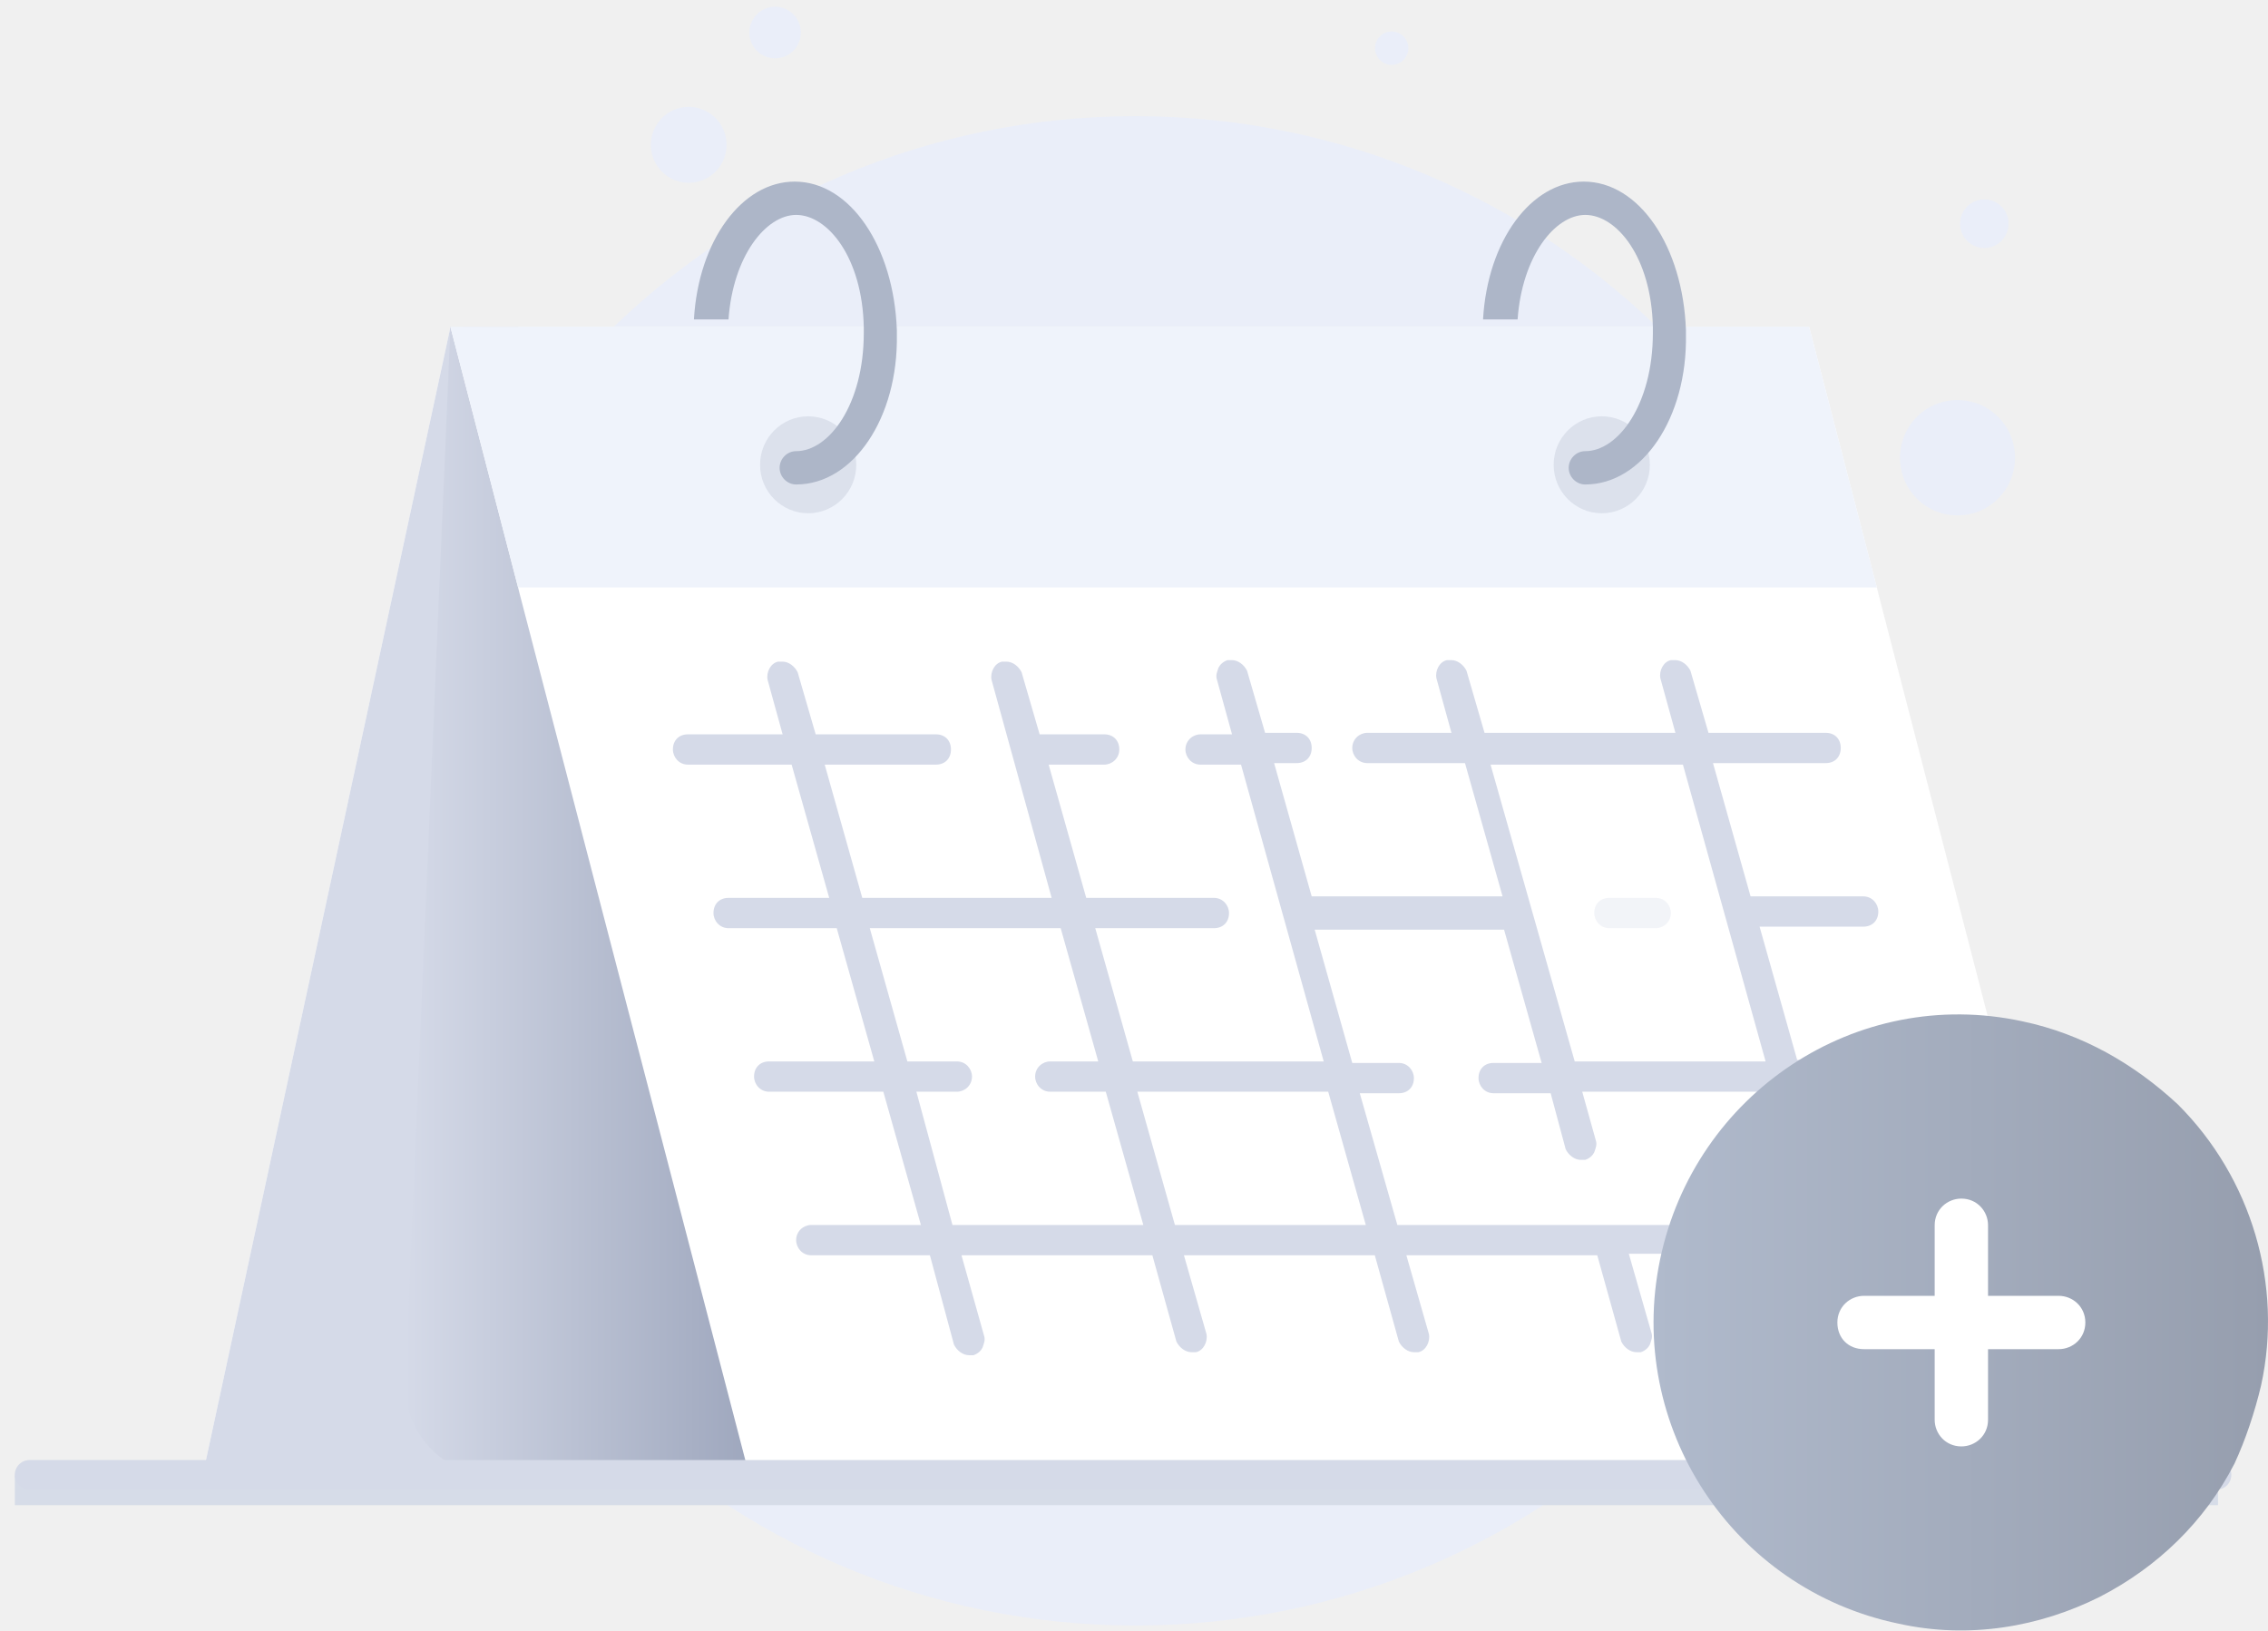
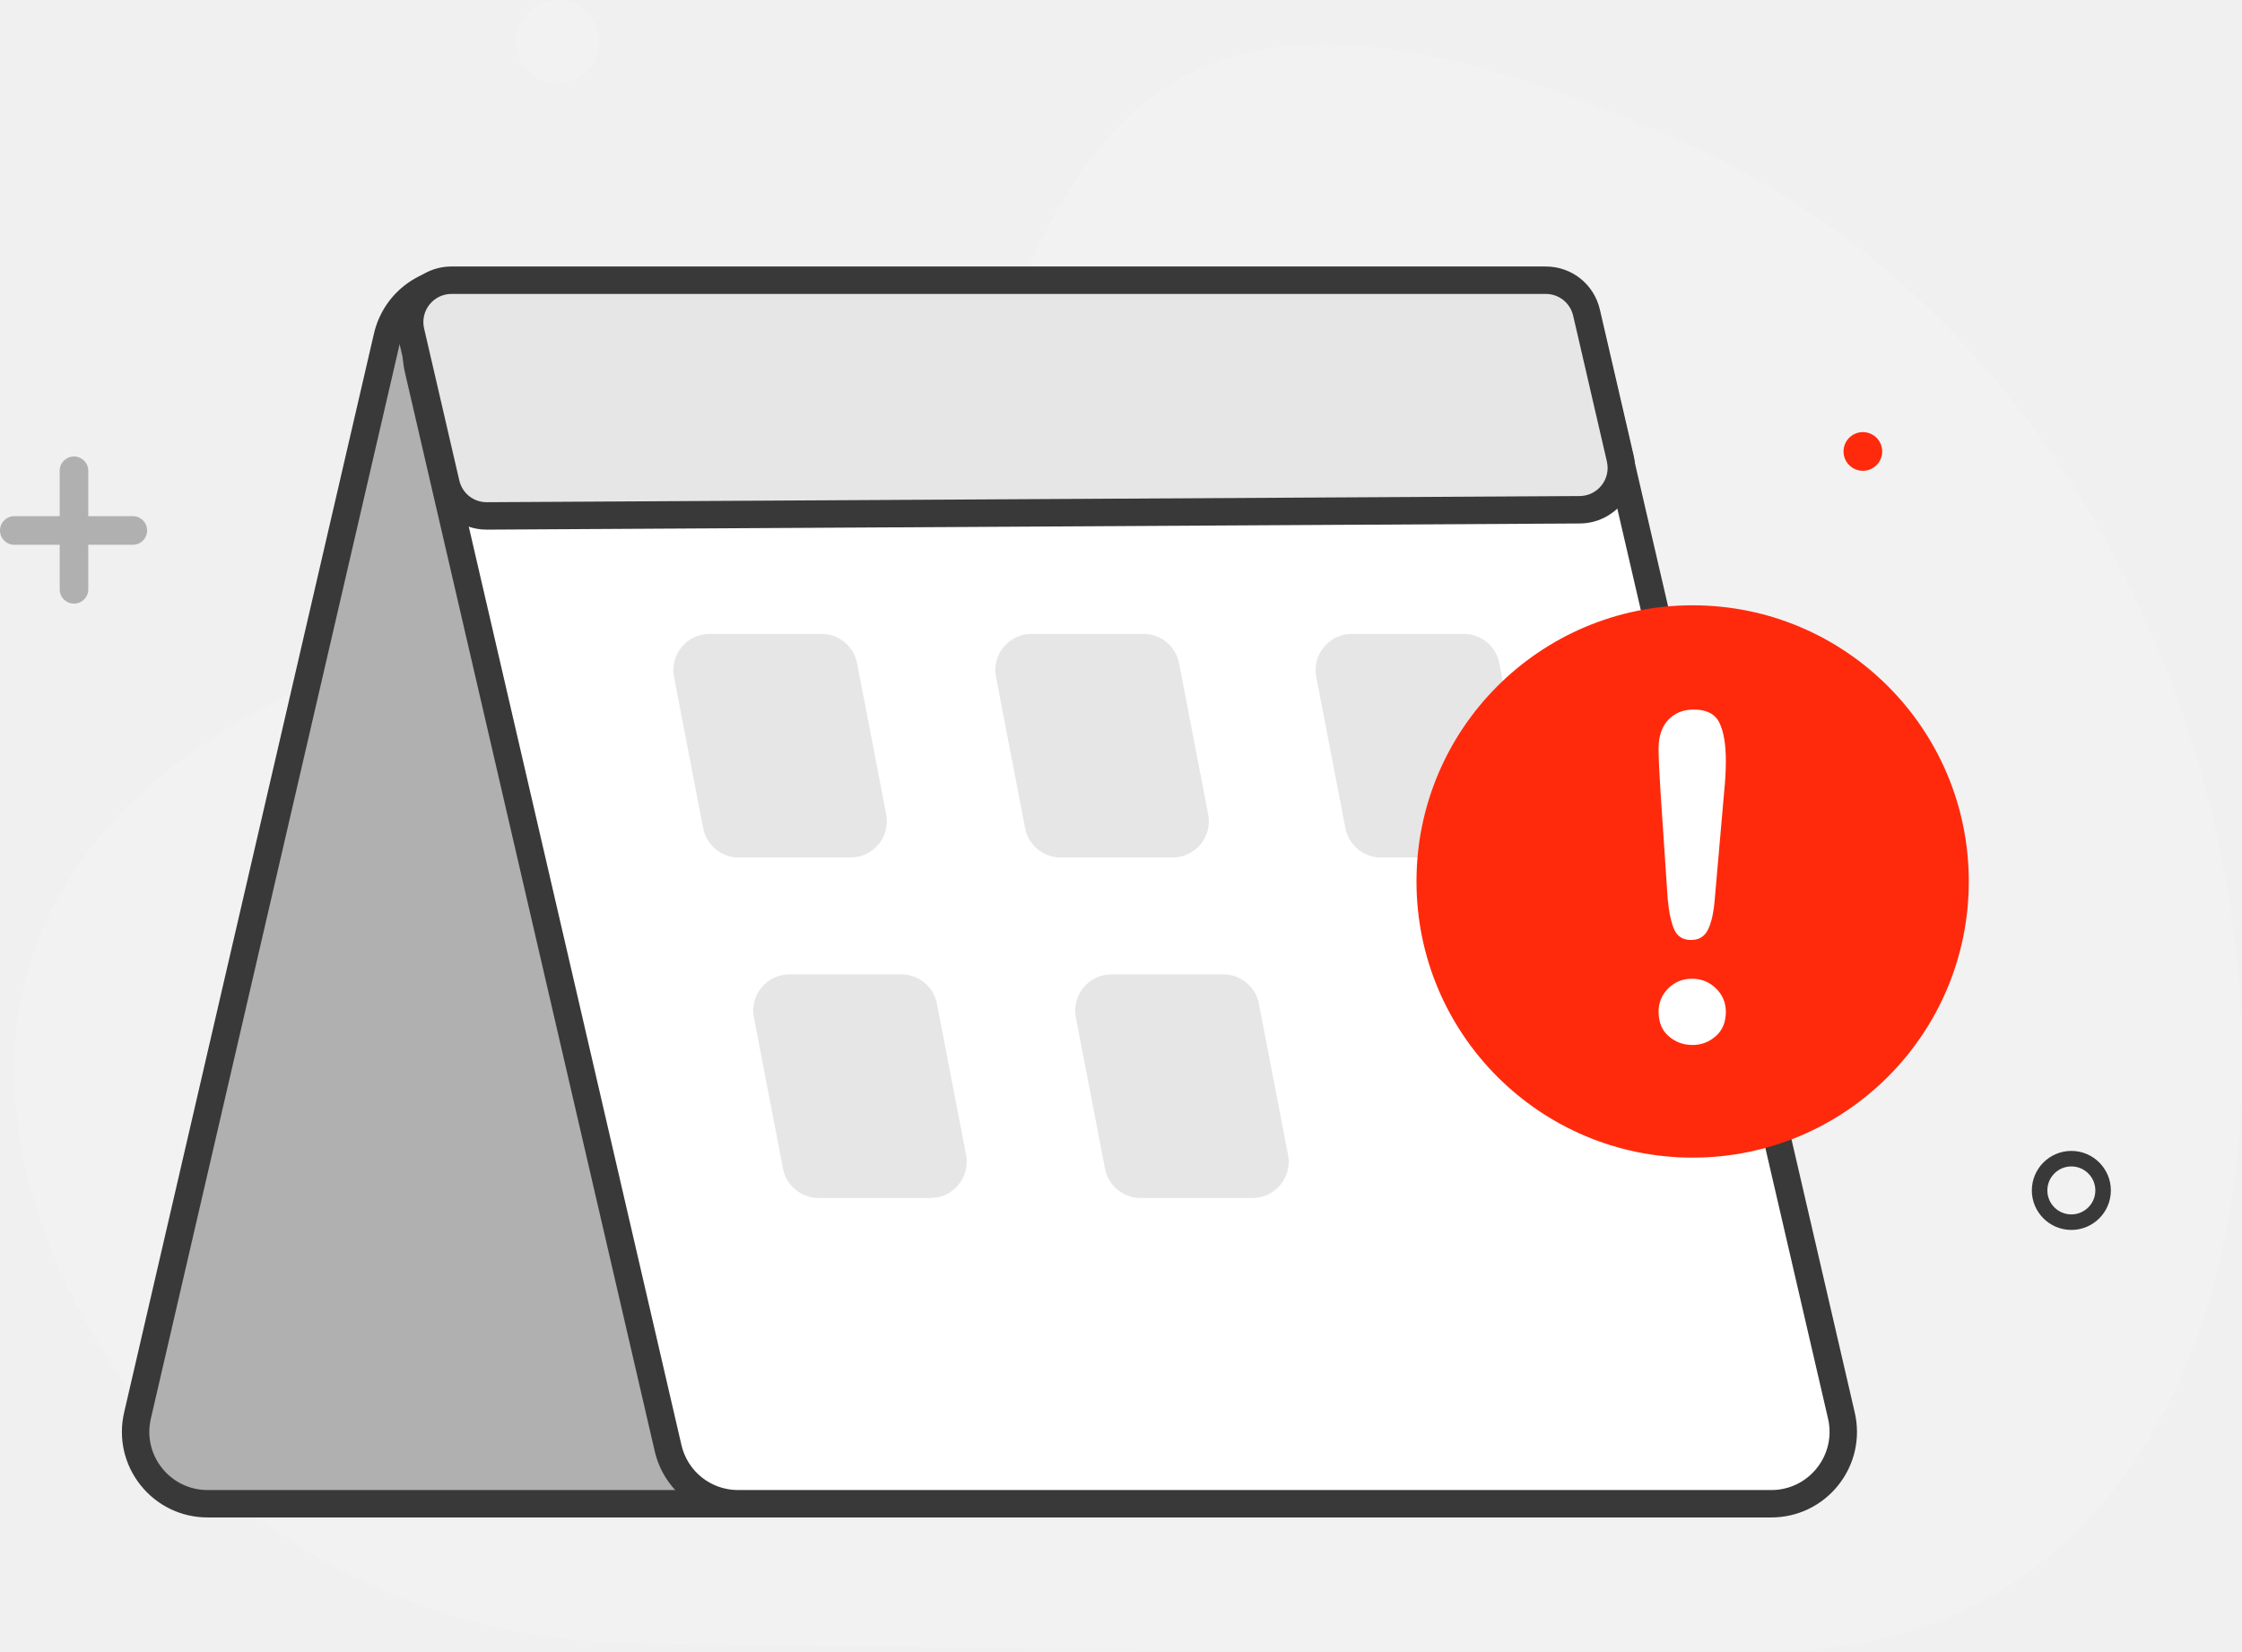
- <svg xmlns="http://www.w3.org/2000/svg" width="153" height="110" viewBox="0 0 153 110" fill="none">
-   <path d="M76.591 109.667C104.629 109.667 127.359 86.872 127.359 58.752C127.359 30.633 104.629 7.837 76.591 7.837C48.552 7.837 25.823 30.633 25.823 58.752C25.823 86.872 48.552 109.667 76.591 109.667Z" fill="#EAEEF9" />
-   <path d="M134.672 33.756C136.254 32.305 136.365 29.843 134.919 28.256C133.473 26.669 131.017 26.558 129.435 28.008C127.852 29.459 127.742 31.921 129.188 33.508C130.634 35.095 133.089 35.206 134.672 33.756Z" fill="#EAEEF9" />
-   <path d="M47.251 12.207C48.592 11.77 49.326 10.325 48.89 8.98C48.454 7.635 47.013 6.899 45.672 7.336C44.331 7.773 43.597 9.218 44.032 10.563C44.468 11.908 45.909 12.644 47.251 12.207Z" fill="#EAEEF9" />
-   <path d="M52.825 3.851C53.737 3.553 54.236 2.571 53.94 1.656C53.643 0.742 52.663 0.241 51.751 0.538C50.839 0.836 50.34 1.818 50.637 2.733C50.933 3.648 51.913 4.148 52.825 3.851Z" fill="#EAEEF9" />
-   <path d="M134.965 16.302C135.631 15.692 135.678 14.655 135.069 13.987C134.46 13.319 133.426 13.272 132.76 13.883C132.094 14.493 132.047 15.53 132.656 16.198C133.265 16.866 134.299 16.913 134.965 16.302Z" fill="#EAEEF9" />
-   <path d="M94.642 4.083C95.1 3.663 95.132 2.951 94.714 2.491C94.295 2.032 93.584 2 93.126 2.419C92.668 2.839 92.636 3.552 93.055 4.012C93.474 4.471 94.184 4.503 94.642 4.083Z" fill="#EAEEF9" />
-   <path d="M1 100.549H149.627" stroke="#D6DCE8" stroke-width="2" stroke-miterlimit="10" />
-   <path d="M105.217 99.605H13.658L30.388 22.061H122.049L105.217 99.605Z" fill="white" />
-   <path d="M105.217 99.605H13.658L30.388 22.061H122.049L105.217 99.605Z" fill="#D5DAE8" />
-   <path d="M52.39 99.605H33.429C29.982 99.605 27.143 96.642 27.346 93.168L30.387 22.061H34.95L52.39 99.605Z" fill="url(#paint0_linear_12002_53643)" />
-   <path d="M142.124 99.605H50.565L35.051 40.042L34.95 39.633L30.387 22.061H122.048L126.003 37.283L126.611 39.633L126.712 40.042L142.124 99.605Z" fill="white" />
-   <path d="M126.611 39.633H34.95L30.387 22.061H122.048L126.003 37.283L126.611 39.633Z" fill="#EFF3FB" />
-   <path opacity="0.3" d="M54.519 34.627C56.311 34.627 57.764 33.163 57.764 31.358C57.764 29.552 56.311 28.088 54.519 28.088C52.727 28.088 51.275 29.552 51.275 31.358C51.275 33.163 52.727 34.627 54.519 34.627Z" fill="#ADB6C8" />
-   <path opacity="0.3" d="M108.056 34.627C109.848 34.627 111.3 33.163 111.3 31.358C111.3 29.552 109.848 28.088 108.056 28.088C106.264 28.088 104.811 29.552 104.811 31.358C104.811 33.163 106.264 34.627 108.056 34.627Z" fill="#ADB6C8" />
-   <path d="M53.708 32.686C53.1 32.686 52.593 32.175 52.593 31.562C52.593 30.949 53.1 30.438 53.708 30.438C55.939 30.438 58.271 27.271 58.271 22.469C58.271 22.367 58.271 22.163 58.271 22.06C58.169 17.361 55.837 14.5 53.708 14.5C51.68 14.5 49.45 17.259 49.145 21.55H46.813C47.117 16.237 50.058 12.252 53.607 12.252C57.358 12.252 60.299 16.646 60.502 22.265C60.502 22.367 60.502 22.469 60.502 22.571C60.603 28.19 57.561 32.686 53.708 32.686Z" fill="#ADB6C8" />
-   <path d="M106.941 32.686C106.332 32.686 105.825 32.175 105.825 31.562C105.825 30.949 106.332 30.438 106.941 30.438C109.171 30.438 111.503 27.271 111.503 22.469C111.503 22.367 111.503 22.163 111.503 22.06C111.402 17.361 109.07 14.5 106.941 14.5C104.913 14.5 102.682 17.259 102.378 21.55H100.046C100.35 16.237 103.29 12.252 106.839 12.252C110.591 12.252 113.531 16.646 113.734 22.265C113.734 22.367 113.734 22.469 113.734 22.571C113.835 28.19 110.794 32.686 106.941 32.686Z" fill="#ADB6C8" />
-   <path d="M1.997 99.502H149.526" stroke="#D5DAE8" stroke-width="2" stroke-miterlimit="10" stroke-linecap="round" stroke-linejoin="round" />
-   <path opacity="0.3" d="M108.563 62.62C107.954 62.62 107.549 62.11 107.549 61.599C107.549 60.986 107.954 60.577 108.563 60.577H111.706C112.314 60.577 112.72 61.088 112.72 61.599C112.72 62.212 112.213 62.62 111.706 62.62H108.563Z" fill="#D5DAE8" />
-   <path d="M65.369 91.431C64.963 91.431 64.557 91.125 64.355 90.716L62.732 84.689H54.722C54.114 84.689 53.708 84.178 53.708 83.667C53.708 83.054 54.215 82.645 54.722 82.645H62.124L59.589 73.654H51.883C51.275 73.654 50.869 73.144 50.869 72.633C50.869 72.02 51.275 71.611 51.883 71.611H58.981L56.446 62.62H49.145C48.537 62.62 48.132 62.11 48.132 61.599C48.132 60.986 48.537 60.577 49.145 60.577H55.939L53.404 51.587H46.408C45.799 51.587 45.394 51.076 45.394 50.565C45.394 49.952 45.799 49.543 46.408 49.543H52.796L51.782 45.865C51.68 45.354 51.984 44.741 52.491 44.639C52.593 44.639 52.694 44.639 52.796 44.639C53.201 44.639 53.607 44.946 53.81 45.354L55.026 49.543H63.138C63.746 49.543 64.152 49.952 64.152 50.565C64.152 51.178 63.746 51.587 63.138 51.587H55.635L58.17 60.577H70.945L66.889 45.865C66.788 45.354 67.092 44.741 67.599 44.639C67.701 44.639 67.802 44.639 67.903 44.639C68.309 44.639 68.715 44.946 68.917 45.354L70.134 49.543H74.494C75.103 49.543 75.508 49.952 75.508 50.565C75.508 51.178 75.001 51.587 74.494 51.587H70.743L73.277 60.577H81.896C82.504 60.577 82.91 61.088 82.91 61.599C82.91 62.212 82.504 62.62 81.896 62.62H73.886L76.421 71.611H89.298L83.721 51.587H80.983C80.375 51.587 79.969 51.076 79.969 50.565C79.969 49.952 80.476 49.543 80.983 49.543H83.113L82.099 45.865C81.997 45.559 82.099 45.354 82.2 45.048C82.302 44.844 82.504 44.639 82.808 44.537C82.91 44.537 83.011 44.537 83.113 44.537C83.518 44.537 83.924 44.844 84.127 45.252L85.343 49.441H87.473C88.081 49.441 88.487 49.85 88.487 50.463C88.487 51.076 88.081 51.484 87.473 51.484H85.952L88.487 60.475H101.364L98.829 51.484H92.238C91.63 51.484 91.224 50.974 91.224 50.463C91.224 49.85 91.731 49.441 92.238 49.441H97.916L96.902 45.763C96.801 45.252 97.105 44.639 97.612 44.537C97.713 44.537 97.815 44.537 97.916 44.537C98.322 44.537 98.728 44.844 98.93 45.252L100.147 49.441H113.024L112.01 45.763C111.909 45.252 112.213 44.639 112.72 44.537C112.821 44.537 112.923 44.537 113.024 44.537C113.43 44.537 113.835 44.844 114.038 45.252L115.255 49.441H123.164C123.772 49.441 124.178 49.85 124.178 50.463C124.178 51.076 123.772 51.484 123.164 51.484H115.559L118.094 60.475H125.699C126.307 60.475 126.712 60.986 126.712 61.497C126.712 62.11 126.307 62.518 125.699 62.518H118.702L121.237 71.509H128.538C129.146 71.509 129.552 72.02 129.552 72.531C129.552 73.144 129.146 73.552 128.538 73.552H121.846L124.38 82.543H131.275C131.884 82.543 132.289 83.054 132.289 83.565C132.289 84.178 131.782 84.586 131.275 84.586H124.887L126.408 90.001C126.51 90.512 126.205 91.125 125.699 91.227C125.597 91.227 125.496 91.227 125.394 91.227C124.989 91.227 124.583 90.921 124.38 90.512L122.758 84.586H109.881L111.402 89.899C111.503 90.205 111.402 90.41 111.3 90.716C111.199 90.921 110.996 91.125 110.692 91.227C110.591 91.227 110.489 91.227 110.388 91.227C109.982 91.227 109.577 90.921 109.374 90.512L107.752 84.689H94.874L96.395 90.001C96.497 90.512 96.193 91.125 95.686 91.227C95.584 91.227 95.483 91.227 95.382 91.227C94.976 91.227 94.57 90.921 94.368 90.512L92.745 84.689H79.868L81.389 90.001C81.49 90.512 81.186 91.125 80.679 91.227C80.578 91.227 80.476 91.227 80.375 91.227C79.969 91.227 79.564 90.921 79.361 90.512L77.739 84.689H64.862L66.382 90.103C66.484 90.41 66.382 90.614 66.281 90.921C66.18 91.125 65.977 91.329 65.673 91.431C65.571 91.431 65.47 91.431 65.369 91.431ZM94.266 82.645H122.15L119.615 73.654H106.738L107.65 76.924C107.752 77.23 107.65 77.435 107.549 77.741C107.447 77.945 107.245 78.15 106.94 78.252C106.839 78.252 106.738 78.252 106.636 78.252C106.231 78.252 105.825 77.945 105.622 77.537L104.608 73.757H100.755C100.147 73.757 99.741 73.246 99.741 72.735C99.741 72.122 100.147 71.713 100.755 71.713H104L101.465 62.723H88.689L91.224 71.713H94.368C94.976 71.713 95.382 72.224 95.382 72.735C95.382 73.348 94.976 73.757 94.368 73.757H91.731L94.266 82.645ZM79.26 82.645H92.137L89.602 73.654H76.725L79.26 82.645ZM64.253 82.645H77.13L74.596 73.654H70.844C70.236 73.654 69.83 73.144 69.83 72.633C69.83 72.02 70.337 71.611 70.844 71.611H74.088L71.554 62.62H58.676L61.211 71.611H64.557C65.166 71.611 65.571 72.122 65.571 72.633C65.571 73.246 65.064 73.654 64.557 73.654H61.82L64.253 82.645ZM106.231 71.611H119.108L113.531 51.587H100.553L106.231 71.611Z" fill="#D5DAE8" />
-   <path d="M152.536 93.457C152.112 95.256 151.477 97.161 150.736 98.748C148.724 102.664 145.548 105.732 141.631 107.743C137.608 109.753 132.843 110.6 128.079 109.542C116.856 107.214 109.657 96.209 111.986 84.992C114.315 73.775 125.22 66.474 136.443 68.907C140.466 69.754 143.96 71.764 146.924 74.516C151.9 79.489 154.018 86.685 152.536 93.457Z" fill="url(#paint1_linear_12002_53643)" />
-   <path d="M138.878 87.425H134.114V82.664C134.114 81.711 133.372 80.865 132.314 80.865C131.361 80.865 130.514 81.606 130.514 82.664V87.425H125.75C124.797 87.425 123.95 88.166 123.95 89.224C123.95 90.283 124.691 91.023 125.75 91.023H130.514V95.785C130.514 96.738 131.255 97.584 132.314 97.584C133.267 97.584 134.114 96.843 134.114 95.785V91.023H138.878C139.831 91.023 140.678 90.283 140.678 89.224C140.678 88.166 139.831 87.425 138.878 87.425Z" fill="white" />
-   <defs>
-     <linearGradient id="paint0_linear_12002_53643" x1="27.327" y1="60.821" x2="52.428" y2="60.821" gradientUnits="userSpaceOnUse">
-       <stop stop-color="#D5DAE8" />
-       <stop offset="1" stop-color="#9AA3BA" />
-     </linearGradient>
-     <linearGradient id="paint1_linear_12002_53643" x1="111.53" y1="89.224" x2="153.008" y2="89.224" gradientUnits="userSpaceOnUse">
-       <stop stop-color="#B0BACC" />
-       <stop offset="1" stop-color="#969EAE" />
-     </linearGradient>
-   </defs>
+ <svg xmlns="http://www.w3.org/2000/svg" width="2667" height="1964" viewBox="0 0 2667 1964" fill="none">
+   <path d="M66.031 1498.68C180.458 1771.14 447.232 1948.41 742.633 1954.2C982.814 1958.94 1404.13 1964 2106.55 1964C2891.41 1964 2848.3 546.136 2000.04 168.009C1054.49 -253.471 1350.52 614.512 889.169 676.687C40.869 791.005 -70.728 1173.05 66.031 1498.68Z" fill="#F2F2F2" />
+   <path d="M1559.66 1721.74L1856.76 438.874C1869.18 385.228 1828.43 334 1773.37 334H544.72C504.886 334 470.315 361.478 461.331 400.277L164.243 1683.14C151.822 1736.77 192.562 1788 247.631 1788H1476.28C1516.11 1788 1550.68 1760.52 1559.66 1721.74Z" fill="#B0B0B0" />
+   <path d="M544.113 350.593C511.672 350.593 483.905 372.669 476.588 404.255L179.43 1687.5C174.635 1708.19 179.472 1729.6 192.699 1746.23C205.925 1762.86 225.701 1772.41 246.953 1772.41H1475.89C1508.32 1772.41 1536.09 1750.33 1543.42 1718.75L1840.58 435.521C1845.37 414.823 1840.53 393.402 1827.3 376.769C1814.08 360.136 1794.3 350.593 1773.05 350.593H544.113ZM1475.89 1805H246.953C215.701 1805 186.621 1790.97 167.174 1766.53C147.724 1742.06 140.612 1710.58 147.66 1680.14L444.819 396.913C455.578 350.442 496.409 318 544.113 318H1773.05C1804.3 318 1833.39 332.029 1852.83 356.49C1872.28 380.935 1879.38 412.437 1872.34 442.863L1575.18 1726.09C1564.42 1772.56 1523.58 1805 1475.89 1805Z" fill="#393939" />
+   <path d="M795.332 1721.74L498.243 438.874C485.822 385.228 526.562 334 581.631 334H1810.28C1850.11 334 1884.68 361.478 1893.66 400.277L2190.76 1683.14C2203.18 1736.77 2162.43 1788 2107.37 1788H878.72C838.884 1788 804.316 1760.52 795.332 1721.74Z" fill="white" />
+   <path d="M810.588 1718.75C817.905 1750.33 845.672 1772.41 878.113 1772.41H2107.05C2128.3 1772.41 2148.08 1762.86 2161.3 1746.23C2174.53 1729.6 2179.37 1708.19 2174.58 1687.5L1877.42 404.255C1870.09 372.669 1842.32 350.593 1809.89 350.593H580.954C559.699 350.593 539.923 360.136 526.699 376.769C513.472 393.402 508.636 414.823 513.429 435.521L810.588 1718.75ZM2107.05 1805H878.113C830.409 1805 789.579 1772.56 778.819 1726.09L481.66 442.863C474.612 412.437 481.723 380.935 501.172 356.49C520.62 332.029 549.701 318 580.954 318H1809.89C1857.58 318 1898.42 350.442 1909.18 396.913L2206.34 1680.14C2213.38 1710.58 2206.28 1742.06 2186.83 1766.53C2167.39 1790.97 2138.3 1805 2107.05 1805Z" fill="#393939" />
+   <path d="M530.163 575.496L488.306 394.97C481.078 363.788 504.763 334 536.782 334H1838.11C1861.26 334 1881.37 349.969 1886.59 372.52L1926.69 545.725C1933.9 576.789 1910.4 606.493 1878.5 606.678L578.919 613.999C555.66 614.133 535.414 598.148 530.163 575.496Z" fill="#E6E6E6" />
+   <path d="M546.358 571.452C549.9 586.737 563.29 597.38 578.96 597.38C579.026 597.38 579.09 597.38 579.155 597.38L1879.09 590.049C1889.32 589.982 1898.81 585.341 1905.15 577.321C1911.5 569.283 1913.82 558.959 1911.5 549.005L1871.39 375.565C1867.85 360.297 1854.44 349.62 1838.78 349.62H537.098C526.833 349.62 517.281 354.244 510.894 362.281C504.507 370.318 502.173 380.676 504.491 390.681L546.358 571.452ZM578.954 630C548.018 630 521.588 609.016 514.596 578.817L472.729 398.045C468.153 378.288 472.761 357.859 485.37 341.986C497.979 326.113 516.833 317 537.098 317H1838.78C1869.69 317 1896.18 338.052 1903.15 368.2L1943.28 541.64C1947.83 561.33 1943.26 581.692 1930.74 597.548C1918.22 613.404 1899.45 622.551 1879.27 622.669L579.339 630C579.211 630 579.08 630 578.954 630Z" fill="#393939" />
+   <path d="M836.427 985.029L801.792 805.263C796.667 778.665 817.053 754 844.149 754H977.215C997.894 754 1015.66 768.661 1019.57 788.954L1054.21 968.72C1059.33 995.318 1038.95 1020 1011.85 1020H878.785C858.108 1020 840.339 1005.32 836.427 985.029Z" fill="#E6E6E6" />
+   <path d="M1219.43 985.029L1184.79 805.263C1179.67 778.665 1200.05 754 1227.15 754H1360.2C1380.89 754 1398.66 768.661 1402.57 788.954L1437.21 968.72C1442.34 995.318 1421.95 1020 1394.85 1020H1261.78C1241.11 1020 1223.34 1005.32 1219.43 985.029Z" fill="#E6E6E6" />
+   <path d="M1600.44 985.029L1565.79 805.263C1560.68 778.665 1581.06 754 1608.16 754H1741.22C1761.89 754 1779.67 768.661 1783.57 788.954L1818.21 968.72C1823.34 995.318 1802.95 1020 1775.85 1020H1642.79C1622.12 1020 1604.34 1005.32 1600.44 985.029Z" fill="#E6E6E6" />
+   <path d="M931.428 1390.03L896.792 1210.26C891.669 1183.66 912.054 1159 939.15 1159H1072.22C1092.89 1159 1110.66 1173.66 1114.57 1193.95L1149.21 1373.72C1154.33 1400.32 1133.95 1425 1106.85 1425H973.786C953.107 1425 935.339 1410.32 931.428 1390.03Z" fill="#E6E6E6" />
+   <path d="M1314.43 1390.03L1279.79 1210.26C1274.67 1183.66 1295.05 1159 1322.15 1159H1455.21C1475.88 1159 1493.66 1173.66 1497.56 1193.95L1532.21 1373.72C1537.32 1400.32 1516.94 1425 1489.84 1425H1356.78C1336.11 1425 1318.34 1410.32 1314.43 1390.03Z" fill="#E6E6E6" />
+   <path d="M1685 1048.49C1685 867.07 1832.08 720 2013.5 720C2194.92 720 2342 867.07 2342 1048.49C2342 1229.93 2194.92 1377 2013.5 1377C1832.08 1377 1685 1229.93 1685 1048.49Z" fill="#FF2A0C" />
+   <path d="M2013.27 1243C2002.49 1243 1993.08 1239.54 1985.06 1232.6C1977.02 1225.66 1973 1215.94 1973 1203.47C1973 1192.59 1976.83 1183.31 1984.52 1175.66C1992.21 1168.03 2001.61 1164.2 2012.73 1164.2C2023.86 1164.2 2033.35 1168.03 2041.21 1175.66C2049.06 1183.31 2053 1192.59 2053 1203.47C2053 1215.78 2049.03 1225.44 2041.07 1232.46C2033.14 1239.49 2023.86 1243 2013.27 1243ZM1983.86 1069.59L1975.38 943.351C1973.79 918.765 1973 901.103 1973 890.382C1973 875.795 1976.83 864.418 1984.52 856.251C1992.21 848.084 2002.31 844 2014.86 844C2030.04 844 2040.2 849.226 2045.31 859.679C2050.43 870.132 2053 885.206 2053 904.884C2053 916.48 2052.38 928.243 2051.14 940.192L2039.76 1070.13C2038.52 1085.59 2035.87 1097.44 2031.8 1105.7C2027.75 1113.95 2021.04 1118.09 2011.68 1118.09C2002.14 1118.09 1995.52 1114.09 1991.8 1106.09C1988.1 1098.11 1985.45 1085.94 1983.86 1069.59Z" fill="white" />
+   <path d="M88 718C78.611 718 71 710.492 71 701.204V559.796C71 550.508 78.611 543 88 543C97.389 543 105 550.508 105 559.796V701.204C105 710.492 97.389 718 88 718Z" fill="#B0B0B0" />
+   <path d="M158.205 648H16.795C7.519 648 0 640.401 0 631C0 621.616 7.519 614 16.795 614H158.205C167.479 614 175 621.616 175 631C175 640.401 167.479 648 158.205 648Z" fill="#B0B0B0" />
+   <path d="M2426 1416C2426 1395.01 2443.01 1378 2464 1378C2484.99 1378 2502 1395.01 2502 1416C2502 1436.98 2484.99 1454 2464 1454C2443.01 1454 2426 1436.98 2426 1416Z" fill="#F2F2F2" />
+   <path d="M2464 1387.46C2448.25 1387.46 2435.46 1400.26 2435.46 1416C2435.46 1431.73 2448.25 1444.54 2464 1444.54C2479.73 1444.54 2492.54 1431.73 2492.54 1416C2492.54 1400.26 2479.73 1387.46 2464 1387.46ZM2464 1463C2438.08 1463 2417 1441.92 2417 1416C2417 1390.08 2438.08 1369 2464 1369C2489.92 1369 2511 1390.08 2511 1416C2511 1441.92 2489.92 1463 2464 1463Z" fill="#393939" />
+   <path d="M614 49.492C614 22.153 636.161 2.99021e-06 663.5 2.99021e-06C690.838 2.99021e-06 713 22.153 713 49.492C713 76.83 690.838 99 663.5 99C636.161 99 614 76.83 614 49.492Z" fill="#F2F2F2" />
+   <path d="M2193 537C2193 524.302 2203.29 514 2216.01 514C2228.71 514 2239 524.302 2239 537C2239 549.698 2228.71 560 2216.01 560C2203.29 560 2193 549.698 2193 537Z" fill="#FF2A0C" />
</svg>
